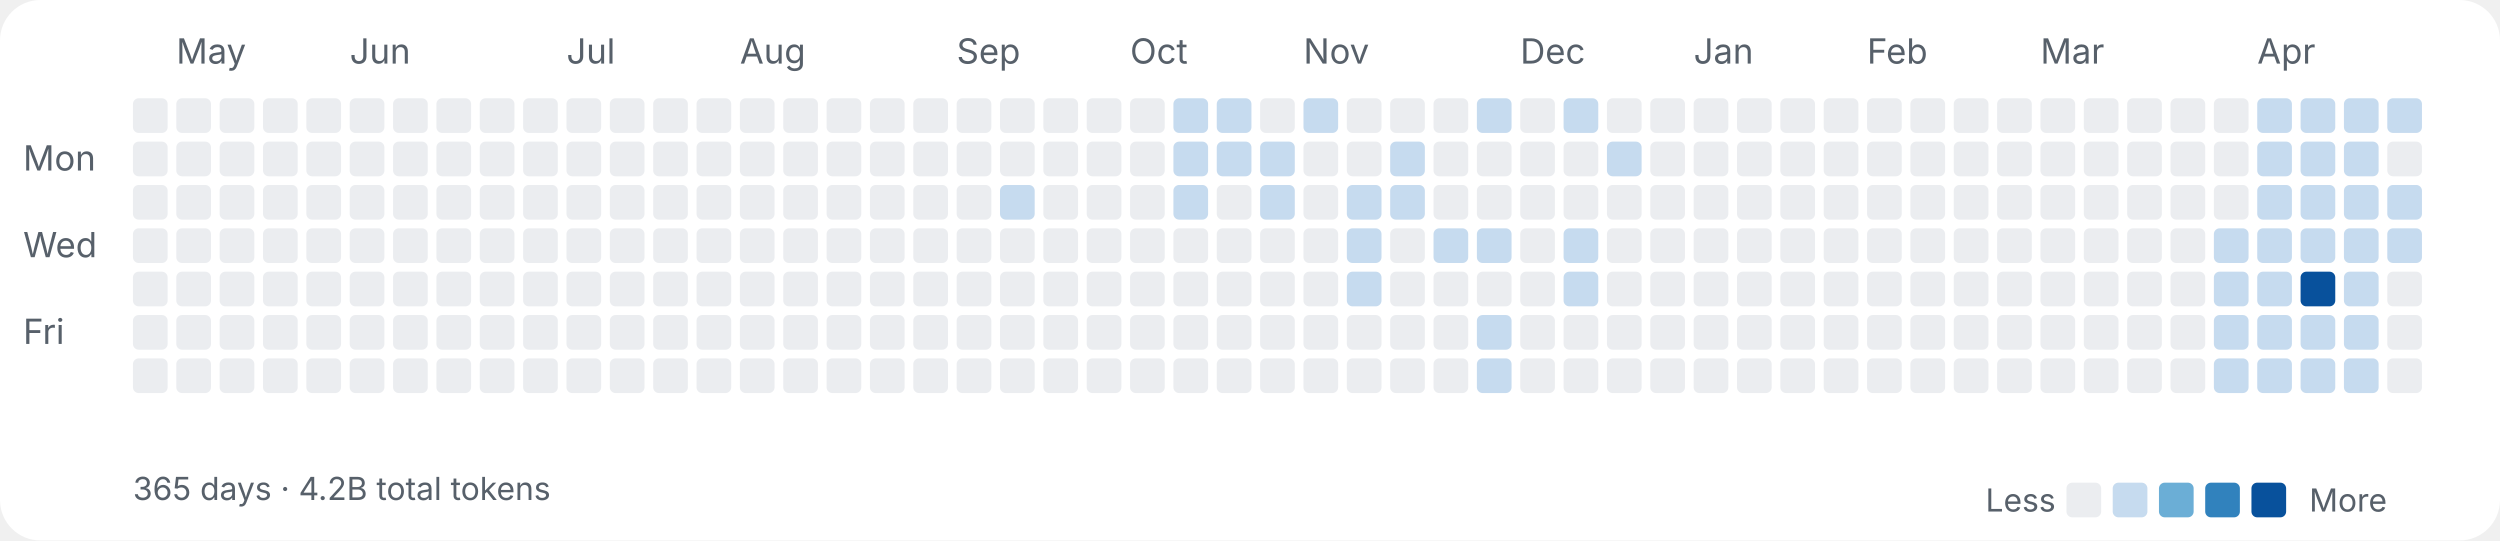
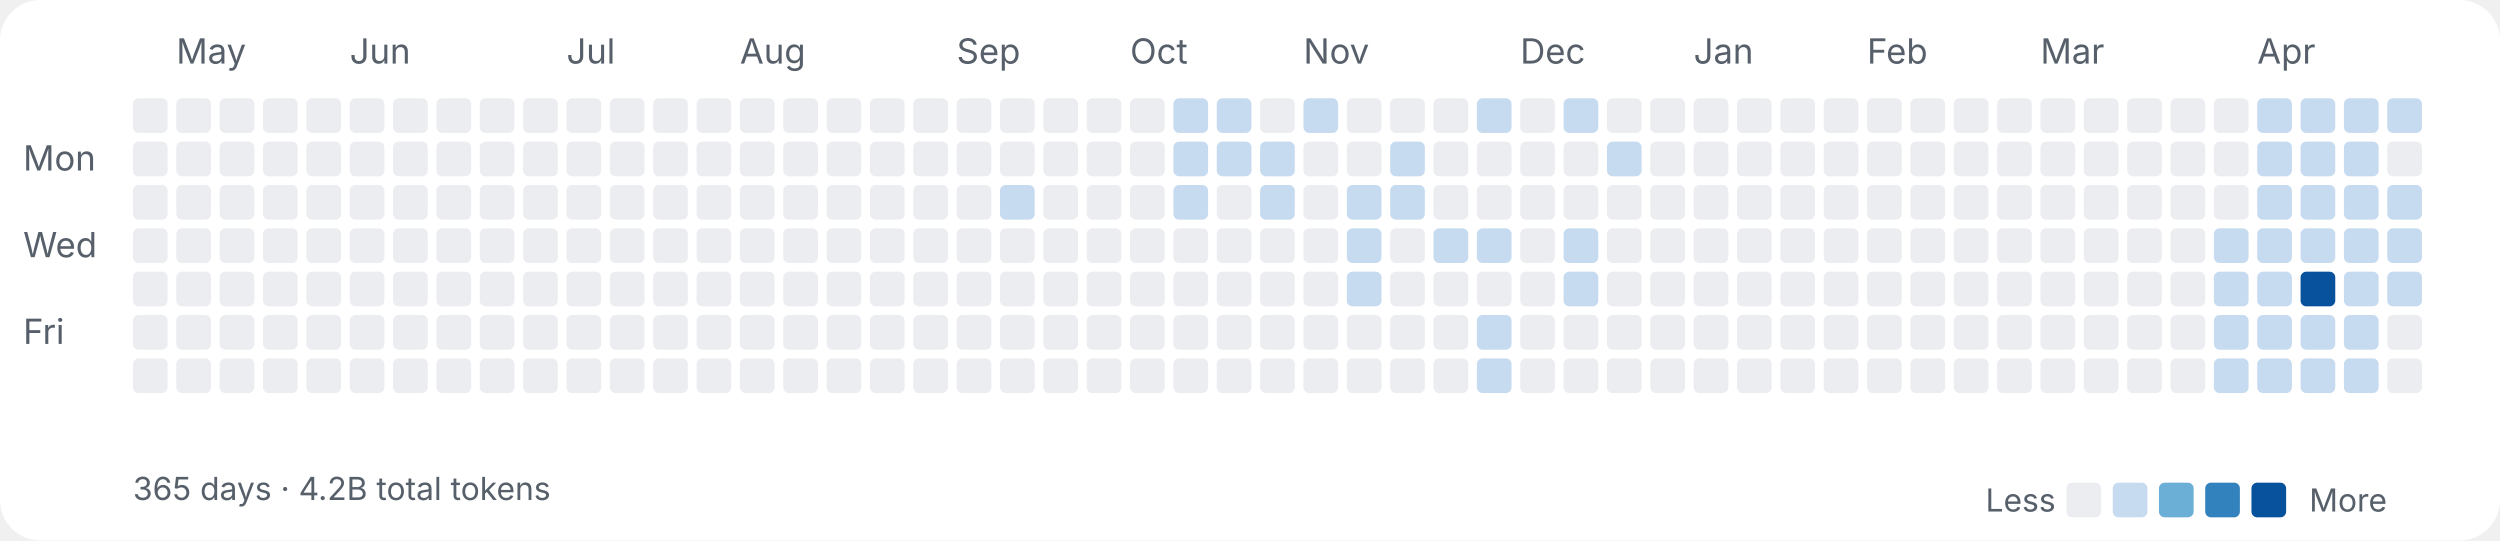
<svg xmlns="http://www.w3.org/2000/svg" width="865" height="187" viewBox="0 0 865 187" fill="none">
  <style>
.label{font:12px ui-sans-serif,system-ui,-apple-system,sans-serif;fill:#57606a}
.sub{font:11px ui-sans-serif,system-ui,-apple-system,sans-serif;fill:#57606a}
</style>
  <rect width="100%" height="100%" rx="14" fill="#ffffff" />
  <text class="label" x="8" y="59">Mon</text>
  <text class="label" x="8" y="89">Wed</text>
  <text class="label" x="8" y="119">Fri</text>
  <rect x="46" y="34" width="12" height="12" rx="2" fill="#ebedf0" />
  <rect x="46" y="49" width="12" height="12" rx="2" fill="#ebedf0" />
  <rect x="46" y="64" width="12" height="12" rx="2" fill="#ebedf0" />
  <rect x="46" y="79" width="12" height="12" rx="2" fill="#ebedf0" />
  <rect x="46" y="94" width="12" height="12" rx="2" fill="#ebedf0" />
  <rect x="46" y="109" width="12" height="12" rx="2" fill="#ebedf0" />
  <rect x="46" y="124" width="12" height="12" rx="2" fill="#ebedf0" />
  <text class="label" x="61" y="22">May</text>
  <rect x="61" y="34" width="12" height="12" rx="2" fill="#ebedf0" />
  <rect x="61" y="49" width="12" height="12" rx="2" fill="#ebedf0" />
  <rect x="61" y="64" width="12" height="12" rx="2" fill="#ebedf0" />
  <rect x="61" y="79" width="12" height="12" rx="2" fill="#ebedf0" />
  <rect x="61" y="94" width="12" height="12" rx="2" fill="#ebedf0" />
  <rect x="61" y="109" width="12" height="12" rx="2" fill="#ebedf0" />
  <rect x="61" y="124" width="12" height="12" rx="2" fill="#ebedf0" />
  <rect x="76" y="34" width="12" height="12" rx="2" fill="#ebedf0" />
  <rect x="76" y="49" width="12" height="12" rx="2" fill="#ebedf0" />
  <rect x="76" y="64" width="12" height="12" rx="2" fill="#ebedf0" />
  <rect x="76" y="79" width="12" height="12" rx="2" fill="#ebedf0" />
  <rect x="76" y="94" width="12" height="12" rx="2" fill="#ebedf0" />
  <rect x="76" y="109" width="12" height="12" rx="2" fill="#ebedf0" />
  <rect x="76" y="124" width="12" height="12" rx="2" fill="#ebedf0" />
  <rect x="91" y="34" width="12" height="12" rx="2" fill="#ebedf0" />
  <rect x="91" y="49" width="12" height="12" rx="2" fill="#ebedf0" />
  <rect x="91" y="64" width="12" height="12" rx="2" fill="#ebedf0" />
  <rect x="91" y="79" width="12" height="12" rx="2" fill="#ebedf0" />
  <rect x="91" y="94" width="12" height="12" rx="2" fill="#ebedf0" />
  <rect x="91" y="109" width="12" height="12" rx="2" fill="#ebedf0" />
  <rect x="91" y="124" width="12" height="12" rx="2" fill="#ebedf0" />
  <rect x="106" y="34" width="12" height="12" rx="2" fill="#ebedf0" />
  <rect x="106" y="49" width="12" height="12" rx="2" fill="#ebedf0" />
  <rect x="106" y="64" width="12" height="12" rx="2" fill="#ebedf0" />
  <rect x="106" y="79" width="12" height="12" rx="2" fill="#ebedf0" />
  <rect x="106" y="94" width="12" height="12" rx="2" fill="#ebedf0" />
  <rect x="106" y="109" width="12" height="12" rx="2" fill="#ebedf0" />
  <rect x="106" y="124" width="12" height="12" rx="2" fill="#ebedf0" />
  <text class="label" x="121" y="22">Jun</text>
  <rect x="121" y="34" width="12" height="12" rx="2" fill="#ebedf0" />
  <rect x="121" y="49" width="12" height="12" rx="2" fill="#ebedf0" />
  <rect x="121" y="64" width="12" height="12" rx="2" fill="#ebedf0" />
  <rect x="121" y="79" width="12" height="12" rx="2" fill="#ebedf0" />
  <rect x="121" y="94" width="12" height="12" rx="2" fill="#ebedf0" />
  <rect x="121" y="109" width="12" height="12" rx="2" fill="#ebedf0" />
  <rect x="121" y="124" width="12" height="12" rx="2" fill="#ebedf0" />
  <rect x="136" y="34" width="12" height="12" rx="2" fill="#ebedf0" />
  <rect x="136" y="49" width="12" height="12" rx="2" fill="#ebedf0" />
  <rect x="136" y="64" width="12" height="12" rx="2" fill="#ebedf0" />
  <rect x="136" y="79" width="12" height="12" rx="2" fill="#ebedf0" />
  <rect x="136" y="94" width="12" height="12" rx="2" fill="#ebedf0" />
  <rect x="136" y="109" width="12" height="12" rx="2" fill="#ebedf0" />
  <rect x="136" y="124" width="12" height="12" rx="2" fill="#ebedf0" />
  <rect x="151" y="34" width="12" height="12" rx="2" fill="#ebedf0" />
  <rect x="151" y="49" width="12" height="12" rx="2" fill="#ebedf0" />
  <rect x="151" y="64" width="12" height="12" rx="2" fill="#ebedf0" />
  <rect x="151" y="79" width="12" height="12" rx="2" fill="#ebedf0" />
  <rect x="151" y="94" width="12" height="12" rx="2" fill="#ebedf0" />
  <rect x="151" y="109" width="12" height="12" rx="2" fill="#ebedf0" />
  <rect x="151" y="124" width="12" height="12" rx="2" fill="#ebedf0" />
  <rect x="166" y="34" width="12" height="12" rx="2" fill="#ebedf0" />
  <rect x="166" y="49" width="12" height="12" rx="2" fill="#ebedf0" />
  <rect x="166" y="64" width="12" height="12" rx="2" fill="#ebedf0" />
  <rect x="166" y="79" width="12" height="12" rx="2" fill="#ebedf0" />
  <rect x="166" y="94" width="12" height="12" rx="2" fill="#ebedf0" />
  <rect x="166" y="109" width="12" height="12" rx="2" fill="#ebedf0" />
  <rect x="166" y="124" width="12" height="12" rx="2" fill="#ebedf0" />
  <rect x="181" y="34" width="12" height="12" rx="2" fill="#ebedf0" />
  <rect x="181" y="49" width="12" height="12" rx="2" fill="#ebedf0" />
  <rect x="181" y="64" width="12" height="12" rx="2" fill="#ebedf0" />
  <rect x="181" y="79" width="12" height="12" rx="2" fill="#ebedf0" />
  <rect x="181" y="94" width="12" height="12" rx="2" fill="#ebedf0" />
  <rect x="181" y="109" width="12" height="12" rx="2" fill="#ebedf0" />
  <rect x="181" y="124" width="12" height="12" rx="2" fill="#ebedf0" />
  <text class="label" x="196" y="22">Jul</text>
  <rect x="196" y="34" width="12" height="12" rx="2" fill="#ebedf0" />
  <rect x="196" y="49" width="12" height="12" rx="2" fill="#ebedf0" />
  <rect x="196" y="64" width="12" height="12" rx="2" fill="#ebedf0" />
  <rect x="196" y="79" width="12" height="12" rx="2" fill="#ebedf0" />
  <rect x="196" y="94" width="12" height="12" rx="2" fill="#ebedf0" />
  <rect x="196" y="109" width="12" height="12" rx="2" fill="#ebedf0" />
  <rect x="196" y="124" width="12" height="12" rx="2" fill="#ebedf0" />
  <rect x="211" y="34" width="12" height="12" rx="2" fill="#ebedf0" />
  <rect x="211" y="49" width="12" height="12" rx="2" fill="#ebedf0" />
  <rect x="211" y="64" width="12" height="12" rx="2" fill="#ebedf0" />
  <rect x="211" y="79" width="12" height="12" rx="2" fill="#ebedf0" />
  <rect x="211" y="94" width="12" height="12" rx="2" fill="#ebedf0" />
  <rect x="211" y="109" width="12" height="12" rx="2" fill="#ebedf0" />
  <rect x="211" y="124" width="12" height="12" rx="2" fill="#ebedf0" />
  <rect x="226" y="34" width="12" height="12" rx="2" fill="#ebedf0" />
  <rect x="226" y="49" width="12" height="12" rx="2" fill="#ebedf0" />
  <rect x="226" y="64" width="12" height="12" rx="2" fill="#ebedf0" />
  <rect x="226" y="79" width="12" height="12" rx="2" fill="#ebedf0" />
  <rect x="226" y="94" width="12" height="12" rx="2" fill="#ebedf0" />
  <rect x="226" y="109" width="12" height="12" rx="2" fill="#ebedf0" />
  <rect x="226" y="124" width="12" height="12" rx="2" fill="#ebedf0" />
  <rect x="241" y="34" width="12" height="12" rx="2" fill="#ebedf0" />
  <rect x="241" y="49" width="12" height="12" rx="2" fill="#ebedf0" />
  <rect x="241" y="64" width="12" height="12" rx="2" fill="#ebedf0" />
  <rect x="241" y="79" width="12" height="12" rx="2" fill="#ebedf0" />
  <rect x="241" y="94" width="12" height="12" rx="2" fill="#ebedf0" />
  <rect x="241" y="109" width="12" height="12" rx="2" fill="#ebedf0" />
  <rect x="241" y="124" width="12" height="12" rx="2" fill="#ebedf0" />
  <text class="label" x="256" y="22">Aug</text>
  <rect x="256" y="34" width="12" height="12" rx="2" fill="#ebedf0" />
  <rect x="256" y="49" width="12" height="12" rx="2" fill="#ebedf0" />
  <rect x="256" y="64" width="12" height="12" rx="2" fill="#ebedf0" />
  <rect x="256" y="79" width="12" height="12" rx="2" fill="#ebedf0" />
  <rect x="256" y="94" width="12" height="12" rx="2" fill="#ebedf0" />
  <rect x="256" y="109" width="12" height="12" rx="2" fill="#ebedf0" />
  <rect x="256" y="124" width="12" height="12" rx="2" fill="#ebedf0" />
  <rect x="271" y="34" width="12" height="12" rx="2" fill="#ebedf0" />
  <rect x="271" y="49" width="12" height="12" rx="2" fill="#ebedf0" />
  <rect x="271" y="64" width="12" height="12" rx="2" fill="#ebedf0" />
  <rect x="271" y="79" width="12" height="12" rx="2" fill="#ebedf0" />
  <rect x="271" y="94" width="12" height="12" rx="2" fill="#ebedf0" />
  <rect x="271" y="109" width="12" height="12" rx="2" fill="#ebedf0" />
  <rect x="271" y="124" width="12" height="12" rx="2" fill="#ebedf0" />
  <rect x="286" y="34" width="12" height="12" rx="2" fill="#ebedf0" />
  <rect x="286" y="49" width="12" height="12" rx="2" fill="#ebedf0" />
  <rect x="286" y="64" width="12" height="12" rx="2" fill="#ebedf0" />
  <rect x="286" y="79" width="12" height="12" rx="2" fill="#ebedf0" />
  <rect x="286" y="94" width="12" height="12" rx="2" fill="#ebedf0" />
  <rect x="286" y="109" width="12" height="12" rx="2" fill="#ebedf0" />
  <rect x="286" y="124" width="12" height="12" rx="2" fill="#ebedf0" />
  <rect x="301" y="34" width="12" height="12" rx="2" fill="#ebedf0" />
  <rect x="301" y="49" width="12" height="12" rx="2" fill="#ebedf0" />
  <rect x="301" y="64" width="12" height="12" rx="2" fill="#ebedf0" />
  <rect x="301" y="79" width="12" height="12" rx="2" fill="#ebedf0" />
  <rect x="301" y="94" width="12" height="12" rx="2" fill="#ebedf0" />
  <rect x="301" y="109" width="12" height="12" rx="2" fill="#ebedf0" />
  <rect x="301" y="124" width="12" height="12" rx="2" fill="#ebedf0" />
  <rect x="316" y="34" width="12" height="12" rx="2" fill="#ebedf0" />
  <rect x="316" y="49" width="12" height="12" rx="2" fill="#ebedf0" />
  <rect x="316" y="64" width="12" height="12" rx="2" fill="#ebedf0" />
  <rect x="316" y="79" width="12" height="12" rx="2" fill="#ebedf0" />
  <rect x="316" y="94" width="12" height="12" rx="2" fill="#ebedf0" />
  <rect x="316" y="109" width="12" height="12" rx="2" fill="#ebedf0" />
  <rect x="316" y="124" width="12" height="12" rx="2" fill="#ebedf0" />
  <text class="label" x="331" y="22">Sep</text>
  <rect x="331" y="34" width="12" height="12" rx="2" fill="#ebedf0" />
  <rect x="331" y="49" width="12" height="12" rx="2" fill="#ebedf0" />
  <rect x="331" y="64" width="12" height="12" rx="2" fill="#ebedf0" />
  <rect x="331" y="79" width="12" height="12" rx="2" fill="#ebedf0" />
  <rect x="331" y="94" width="12" height="12" rx="2" fill="#ebedf0" />
  <rect x="331" y="109" width="12" height="12" rx="2" fill="#ebedf0" />
  <rect x="331" y="124" width="12" height="12" rx="2" fill="#ebedf0" />
  <rect x="346" y="34" width="12" height="12" rx="2" fill="#ebedf0" />
  <rect x="346" y="49" width="12" height="12" rx="2" fill="#ebedf0" />
  <rect x="346" y="64" width="12" height="12" rx="2" fill="#c6dbef" />
  <rect x="346" y="79" width="12" height="12" rx="2" fill="#ebedf0" />
  <rect x="346" y="94" width="12" height="12" rx="2" fill="#ebedf0" />
  <rect x="346" y="109" width="12" height="12" rx="2" fill="#ebedf0" />
  <rect x="346" y="124" width="12" height="12" rx="2" fill="#ebedf0" />
  <rect x="361" y="34" width="12" height="12" rx="2" fill="#ebedf0" />
  <rect x="361" y="49" width="12" height="12" rx="2" fill="#ebedf0" />
  <rect x="361" y="64" width="12" height="12" rx="2" fill="#ebedf0" />
  <rect x="361" y="79" width="12" height="12" rx="2" fill="#ebedf0" />
  <rect x="361" y="94" width="12" height="12" rx="2" fill="#ebedf0" />
  <rect x="361" y="109" width="12" height="12" rx="2" fill="#ebedf0" />
  <rect x="361" y="124" width="12" height="12" rx="2" fill="#ebedf0" />
  <rect x="376" y="34" width="12" height="12" rx="2" fill="#ebedf0" />
  <rect x="376" y="49" width="12" height="12" rx="2" fill="#ebedf0" />
  <rect x="376" y="64" width="12" height="12" rx="2" fill="#ebedf0" />
  <rect x="376" y="79" width="12" height="12" rx="2" fill="#ebedf0" />
  <rect x="376" y="94" width="12" height="12" rx="2" fill="#ebedf0" />
  <rect x="376" y="109" width="12" height="12" rx="2" fill="#ebedf0" />
  <rect x="376" y="124" width="12" height="12" rx="2" fill="#ebedf0" />
  <text class="label" x="391" y="22">Oct</text>
  <rect x="391" y="34" width="12" height="12" rx="2" fill="#ebedf0" />
  <rect x="391" y="49" width="12" height="12" rx="2" fill="#ebedf0" />
  <rect x="391" y="64" width="12" height="12" rx="2" fill="#ebedf0" />
  <rect x="391" y="79" width="12" height="12" rx="2" fill="#ebedf0" />
  <rect x="391" y="94" width="12" height="12" rx="2" fill="#ebedf0" />
  <rect x="391" y="109" width="12" height="12" rx="2" fill="#ebedf0" />
  <rect x="391" y="124" width="12" height="12" rx="2" fill="#ebedf0" />
  <rect x="406" y="34" width="12" height="12" rx="2" fill="#c6dbef" />
  <rect x="406" y="49" width="12" height="12" rx="2" fill="#c6dbef" />
  <rect x="406" y="64" width="12" height="12" rx="2" fill="#c6dbef" />
  <rect x="406" y="79" width="12" height="12" rx="2" fill="#ebedf0" />
  <rect x="406" y="94" width="12" height="12" rx="2" fill="#ebedf0" />
  <rect x="406" y="109" width="12" height="12" rx="2" fill="#ebedf0" />
  <rect x="406" y="124" width="12" height="12" rx="2" fill="#ebedf0" />
  <rect x="421" y="34" width="12" height="12" rx="2" fill="#c6dbef" />
  <rect x="421" y="49" width="12" height="12" rx="2" fill="#c6dbef" />
  <rect x="421" y="64" width="12" height="12" rx="2" fill="#ebedf0" />
  <rect x="421" y="79" width="12" height="12" rx="2" fill="#ebedf0" />
  <rect x="421" y="94" width="12" height="12" rx="2" fill="#ebedf0" />
  <rect x="421" y="109" width="12" height="12" rx="2" fill="#ebedf0" />
  <rect x="421" y="124" width="12" height="12" rx="2" fill="#ebedf0" />
  <rect x="436" y="34" width="12" height="12" rx="2" fill="#ebedf0" />
  <rect x="436" y="49" width="12" height="12" rx="2" fill="#c6dbef" />
  <rect x="436" y="64" width="12" height="12" rx="2" fill="#c6dbef" />
  <rect x="436" y="79" width="12" height="12" rx="2" fill="#ebedf0" />
  <rect x="436" y="94" width="12" height="12" rx="2" fill="#ebedf0" />
  <rect x="436" y="109" width="12" height="12" rx="2" fill="#ebedf0" />
  <rect x="436" y="124" width="12" height="12" rx="2" fill="#ebedf0" />
  <text class="label" x="451" y="22">Nov</text>
  <rect x="451" y="34" width="12" height="12" rx="2" fill="#c6dbef" />
  <rect x="451" y="49" width="12" height="12" rx="2" fill="#ebedf0" />
  <rect x="451" y="64" width="12" height="12" rx="2" fill="#ebedf0" />
  <rect x="451" y="79" width="12" height="12" rx="2" fill="#ebedf0" />
  <rect x="451" y="94" width="12" height="12" rx="2" fill="#ebedf0" />
  <rect x="451" y="109" width="12" height="12" rx="2" fill="#ebedf0" />
  <rect x="451" y="124" width="12" height="12" rx="2" fill="#ebedf0" />
  <rect x="466" y="34" width="12" height="12" rx="2" fill="#ebedf0" />
  <rect x="466" y="49" width="12" height="12" rx="2" fill="#ebedf0" />
  <rect x="466" y="64" width="12" height="12" rx="2" fill="#c6dbef" />
  <rect x="466" y="79" width="12" height="12" rx="2" fill="#c6dbef" />
  <rect x="466" y="94" width="12" height="12" rx="2" fill="#c6dbef" />
  <rect x="466" y="109" width="12" height="12" rx="2" fill="#ebedf0" />
  <rect x="466" y="124" width="12" height="12" rx="2" fill="#ebedf0" />
  <rect x="481" y="34" width="12" height="12" rx="2" fill="#ebedf0" />
  <rect x="481" y="49" width="12" height="12" rx="2" fill="#c6dbef" />
  <rect x="481" y="64" width="12" height="12" rx="2" fill="#c6dbef" />
  <rect x="481" y="79" width="12" height="12" rx="2" fill="#ebedf0" />
  <rect x="481" y="94" width="12" height="12" rx="2" fill="#ebedf0" />
  <rect x="481" y="109" width="12" height="12" rx="2" fill="#ebedf0" />
  <rect x="481" y="124" width="12" height="12" rx="2" fill="#ebedf0" />
  <rect x="496" y="34" width="12" height="12" rx="2" fill="#ebedf0" />
  <rect x="496" y="49" width="12" height="12" rx="2" fill="#ebedf0" />
  <rect x="496" y="64" width="12" height="12" rx="2" fill="#ebedf0" />
  <rect x="496" y="79" width="12" height="12" rx="2" fill="#c6dbef" />
  <rect x="496" y="94" width="12" height="12" rx="2" fill="#ebedf0" />
  <rect x="496" y="109" width="12" height="12" rx="2" fill="#ebedf0" />
  <rect x="496" y="124" width="12" height="12" rx="2" fill="#ebedf0" />
  <rect x="511" y="34" width="12" height="12" rx="2" fill="#c6dbef" />
  <rect x="511" y="49" width="12" height="12" rx="2" fill="#ebedf0" />
  <rect x="511" y="64" width="12" height="12" rx="2" fill="#ebedf0" />
  <rect x="511" y="79" width="12" height="12" rx="2" fill="#c6dbef" />
  <rect x="511" y="94" width="12" height="12" rx="2" fill="#ebedf0" />
  <rect x="511" y="109" width="12" height="12" rx="2" fill="#c6dbef" />
  <rect x="511" y="124" width="12" height="12" rx="2" fill="#c6dbef" />
  <text class="label" x="526" y="22">Dec</text>
  <rect x="526" y="34" width="12" height="12" rx="2" fill="#ebedf0" />
  <rect x="526" y="49" width="12" height="12" rx="2" fill="#ebedf0" />
  <rect x="526" y="64" width="12" height="12" rx="2" fill="#ebedf0" />
  <rect x="526" y="79" width="12" height="12" rx="2" fill="#ebedf0" />
  <rect x="526" y="94" width="12" height="12" rx="2" fill="#ebedf0" />
  <rect x="526" y="109" width="12" height="12" rx="2" fill="#ebedf0" />
  <rect x="526" y="124" width="12" height="12" rx="2" fill="#ebedf0" />
  <rect x="541" y="34" width="12" height="12" rx="2" fill="#c6dbef" />
  <rect x="541" y="49" width="12" height="12" rx="2" fill="#ebedf0" />
  <rect x="541" y="64" width="12" height="12" rx="2" fill="#ebedf0" />
  <rect x="541" y="79" width="12" height="12" rx="2" fill="#c6dbef" />
  <rect x="541" y="94" width="12" height="12" rx="2" fill="#c6dbef" />
  <rect x="541" y="109" width="12" height="12" rx="2" fill="#ebedf0" />
  <rect x="541" y="124" width="12" height="12" rx="2" fill="#ebedf0" />
  <rect x="556" y="34" width="12" height="12" rx="2" fill="#ebedf0" />
  <rect x="556" y="49" width="12" height="12" rx="2" fill="#c6dbef" />
  <rect x="556" y="64" width="12" height="12" rx="2" fill="#ebedf0" />
  <rect x="556" y="79" width="12" height="12" rx="2" fill="#ebedf0" />
  <rect x="556" y="94" width="12" height="12" rx="2" fill="#ebedf0" />
  <rect x="556" y="109" width="12" height="12" rx="2" fill="#ebedf0" />
  <rect x="556" y="124" width="12" height="12" rx="2" fill="#ebedf0" />
  <rect x="571" y="34" width="12" height="12" rx="2" fill="#ebedf0" />
  <rect x="571" y="49" width="12" height="12" rx="2" fill="#ebedf0" />
  <rect x="571" y="64" width="12" height="12" rx="2" fill="#ebedf0" />
  <rect x="571" y="79" width="12" height="12" rx="2" fill="#ebedf0" />
  <rect x="571" y="94" width="12" height="12" rx="2" fill="#ebedf0" />
  <rect x="571" y="109" width="12" height="12" rx="2" fill="#ebedf0" />
  <rect x="571" y="124" width="12" height="12" rx="2" fill="#ebedf0" />
  <text class="label" x="586" y="22">Jan</text>
  <rect x="586" y="34" width="12" height="12" rx="2" fill="#ebedf0" />
  <rect x="586" y="49" width="12" height="12" rx="2" fill="#ebedf0" />
  <rect x="586" y="64" width="12" height="12" rx="2" fill="#ebedf0" />
  <rect x="586" y="79" width="12" height="12" rx="2" fill="#ebedf0" />
  <rect x="586" y="94" width="12" height="12" rx="2" fill="#ebedf0" />
  <rect x="586" y="109" width="12" height="12" rx="2" fill="#ebedf0" />
  <rect x="586" y="124" width="12" height="12" rx="2" fill="#ebedf0" />
  <rect x="601" y="34" width="12" height="12" rx="2" fill="#ebedf0" />
  <rect x="601" y="49" width="12" height="12" rx="2" fill="#ebedf0" />
  <rect x="601" y="64" width="12" height="12" rx="2" fill="#ebedf0" />
  <rect x="601" y="79" width="12" height="12" rx="2" fill="#ebedf0" />
  <rect x="601" y="94" width="12" height="12" rx="2" fill="#ebedf0" />
  <rect x="601" y="109" width="12" height="12" rx="2" fill="#ebedf0" />
  <rect x="601" y="124" width="12" height="12" rx="2" fill="#ebedf0" />
  <rect x="616" y="34" width="12" height="12" rx="2" fill="#ebedf0" />
  <rect x="616" y="49" width="12" height="12" rx="2" fill="#ebedf0" />
  <rect x="616" y="64" width="12" height="12" rx="2" fill="#ebedf0" />
  <rect x="616" y="79" width="12" height="12" rx="2" fill="#ebedf0" />
  <rect x="616" y="94" width="12" height="12" rx="2" fill="#ebedf0" />
  <rect x="616" y="109" width="12" height="12" rx="2" fill="#ebedf0" />
  <rect x="616" y="124" width="12" height="12" rx="2" fill="#ebedf0" />
  <rect x="631" y="34" width="12" height="12" rx="2" fill="#ebedf0" />
  <rect x="631" y="49" width="12" height="12" rx="2" fill="#ebedf0" />
  <rect x="631" y="64" width="12" height="12" rx="2" fill="#ebedf0" />
  <rect x="631" y="79" width="12" height="12" rx="2" fill="#ebedf0" />
  <rect x="631" y="94" width="12" height="12" rx="2" fill="#ebedf0" />
  <rect x="631" y="109" width="12" height="12" rx="2" fill="#ebedf0" />
  <rect x="631" y="124" width="12" height="12" rx="2" fill="#ebedf0" />
  <text class="label" x="646" y="22">Feb</text>
  <rect x="646" y="34" width="12" height="12" rx="2" fill="#ebedf0" />
  <rect x="646" y="49" width="12" height="12" rx="2" fill="#ebedf0" />
  <rect x="646" y="64" width="12" height="12" rx="2" fill="#ebedf0" />
  <rect x="646" y="79" width="12" height="12" rx="2" fill="#ebedf0" />
  <rect x="646" y="94" width="12" height="12" rx="2" fill="#ebedf0" />
  <rect x="646" y="109" width="12" height="12" rx="2" fill="#ebedf0" />
  <rect x="646" y="124" width="12" height="12" rx="2" fill="#ebedf0" />
  <rect x="661" y="34" width="12" height="12" rx="2" fill="#ebedf0" />
  <rect x="661" y="49" width="12" height="12" rx="2" fill="#ebedf0" />
  <rect x="661" y="64" width="12" height="12" rx="2" fill="#ebedf0" />
  <rect x="661" y="79" width="12" height="12" rx="2" fill="#ebedf0" />
  <rect x="661" y="94" width="12" height="12" rx="2" fill="#ebedf0" />
  <rect x="661" y="109" width="12" height="12" rx="2" fill="#ebedf0" />
  <rect x="661" y="124" width="12" height="12" rx="2" fill="#ebedf0" />
  <rect x="676" y="34" width="12" height="12" rx="2" fill="#ebedf0" />
  <rect x="676" y="49" width="12" height="12" rx="2" fill="#ebedf0" />
  <rect x="676" y="64" width="12" height="12" rx="2" fill="#ebedf0" />
  <rect x="676" y="79" width="12" height="12" rx="2" fill="#ebedf0" />
  <rect x="676" y="94" width="12" height="12" rx="2" fill="#ebedf0" />
  <rect x="676" y="109" width="12" height="12" rx="2" fill="#ebedf0" />
  <rect x="676" y="124" width="12" height="12" rx="2" fill="#ebedf0" />
  <rect x="691" y="34" width="12" height="12" rx="2" fill="#ebedf0" />
  <rect x="691" y="49" width="12" height="12" rx="2" fill="#ebedf0" />
  <rect x="691" y="64" width="12" height="12" rx="2" fill="#ebedf0" />
  <rect x="691" y="79" width="12" height="12" rx="2" fill="#ebedf0" />
  <rect x="691" y="94" width="12" height="12" rx="2" fill="#ebedf0" />
  <rect x="691" y="109" width="12" height="12" rx="2" fill="#ebedf0" />
  <rect x="691" y="124" width="12" height="12" rx="2" fill="#ebedf0" />
  <text class="label" x="706" y="22">Mar</text>
  <rect x="706" y="34" width="12" height="12" rx="2" fill="#ebedf0" />
  <rect x="706" y="49" width="12" height="12" rx="2" fill="#ebedf0" />
  <rect x="706" y="64" width="12" height="12" rx="2" fill="#ebedf0" />
  <rect x="706" y="79" width="12" height="12" rx="2" fill="#ebedf0" />
  <rect x="706" y="94" width="12" height="12" rx="2" fill="#ebedf0" />
  <rect x="706" y="109" width="12" height="12" rx="2" fill="#ebedf0" />
  <rect x="706" y="124" width="12" height="12" rx="2" fill="#ebedf0" />
  <rect x="721" y="34" width="12" height="12" rx="2" fill="#ebedf0" />
  <rect x="721" y="49" width="12" height="12" rx="2" fill="#ebedf0" />
  <rect x="721" y="64" width="12" height="12" rx="2" fill="#ebedf0" />
  <rect x="721" y="79" width="12" height="12" rx="2" fill="#ebedf0" />
  <rect x="721" y="94" width="12" height="12" rx="2" fill="#ebedf0" />
  <rect x="721" y="109" width="12" height="12" rx="2" fill="#ebedf0" />
  <rect x="721" y="124" width="12" height="12" rx="2" fill="#ebedf0" />
  <rect x="736" y="34" width="12" height="12" rx="2" fill="#ebedf0" />
  <rect x="736" y="49" width="12" height="12" rx="2" fill="#ebedf0" />
  <rect x="736" y="64" width="12" height="12" rx="2" fill="#ebedf0" />
  <rect x="736" y="79" width="12" height="12" rx="2" fill="#ebedf0" />
  <rect x="736" y="94" width="12" height="12" rx="2" fill="#ebedf0" />
  <rect x="736" y="109" width="12" height="12" rx="2" fill="#ebedf0" />
  <rect x="736" y="124" width="12" height="12" rx="2" fill="#ebedf0" />
  <rect x="751" y="34" width="12" height="12" rx="2" fill="#ebedf0" />
  <rect x="751" y="49" width="12" height="12" rx="2" fill="#ebedf0" />
  <rect x="751" y="64" width="12" height="12" rx="2" fill="#ebedf0" />
  <rect x="751" y="79" width="12" height="12" rx="2" fill="#ebedf0" />
  <rect x="751" y="94" width="12" height="12" rx="2" fill="#ebedf0" />
  <rect x="751" y="109" width="12" height="12" rx="2" fill="#ebedf0" />
  <rect x="751" y="124" width="12" height="12" rx="2" fill="#ebedf0" />
  <rect x="766" y="34" width="12" height="12" rx="2" fill="#ebedf0" />
  <rect x="766" y="49" width="12" height="12" rx="2" fill="#ebedf0" />
  <rect x="766" y="64" width="12" height="12" rx="2" fill="#ebedf0" />
  <rect x="766" y="79" width="12" height="12" rx="2" fill="#c6dbef" />
  <rect x="766" y="94" width="12" height="12" rx="2" fill="#c6dbef" />
  <rect x="766" y="109" width="12" height="12" rx="2" fill="#c6dbef" />
  <rect x="766" y="124" width="12" height="12" rx="2" fill="#c6dbef" />
  <text class="label" x="781" y="22">Apr</text>
  <rect x="781" y="34" width="12" height="12" rx="2" fill="#c6dbef" />
  <rect x="781" y="49" width="12" height="12" rx="2" fill="#c6dbef" />
  <rect x="781" y="64" width="12" height="12" rx="2" fill="#c6dbef" />
  <rect x="781" y="79" width="12" height="12" rx="2" fill="#c6dbef" />
  <rect x="781" y="94" width="12" height="12" rx="2" fill="#c6dbef" />
  <rect x="781" y="109" width="12" height="12" rx="2" fill="#c6dbef" />
  <rect x="781" y="124" width="12" height="12" rx="2" fill="#c6dbef" />
  <rect x="796" y="34" width="12" height="12" rx="2" fill="#c6dbef" />
  <rect x="796" y="49" width="12" height="12" rx="2" fill="#c6dbef" />
  <rect x="796" y="64" width="12" height="12" rx="2" fill="#c6dbef" />
  <rect x="796" y="79" width="12" height="12" rx="2" fill="#c6dbef" />
  <rect x="796" y="94" width="12" height="12" rx="2" fill="#08519c" />
  <rect x="796" y="109" width="12" height="12" rx="2" fill="#c6dbef" />
  <rect x="796" y="124" width="12" height="12" rx="2" fill="#c6dbef" />
  <rect x="811" y="34" width="12" height="12" rx="2" fill="#c6dbef" />
  <rect x="811" y="49" width="12" height="12" rx="2" fill="#c6dbef" />
  <rect x="811" y="64" width="12" height="12" rx="2" fill="#c6dbef" />
  <rect x="811" y="79" width="12" height="12" rx="2" fill="#c6dbef" />
  <rect x="811" y="94" width="12" height="12" rx="2" fill="#c6dbef" />
  <rect x="811" y="109" width="12" height="12" rx="2" fill="#c6dbef" />
  <rect x="811" y="124" width="12" height="12" rx="2" fill="#c6dbef" />
  <rect x="826" y="34" width="12" height="12" rx="2" fill="#c6dbef" />
  <rect x="826" y="49" width="12" height="12" rx="2" fill="#ebedf0" />
  <rect x="826" y="64" width="12" height="12" rx="2" fill="#c6dbef" />
  <rect x="826" y="79" width="12" height="12" rx="2" fill="#c6dbef" />
-   <rect x="826" y="94" width="12" height="12" rx="2" fill="#ebedf0" />
+   <rect x="826" y="94" width="12" height="12" rx="2" fill="#c6dbef" />
  <rect x="826" y="109" width="12" height="12" rx="2" fill="#ebedf0" />
  <rect x="826" y="124" width="12" height="12" rx="2" fill="#ebedf0" />
  <text class="sub" x="687" y="177">Less</text>
  <rect x="715" y="167" width="12" height="12" rx="2" fill="#ebedf0" />
  <rect x="731" y="167" width="12" height="12" rx="2" fill="#c6dbef" />
  <rect x="747" y="167" width="12" height="12" rx="2" fill="#6baed6" />
  <rect x="763" y="167" width="12" height="12" rx="2" fill="#3182bd" />
  <rect x="779" y="167" width="12" height="12" rx="2" fill="#08519c" />
  <text class="sub" x="799" y="177">More</text>
  <text class="sub" x="46" y="173">365 days · 4.2B total tokens</text>
</svg>
